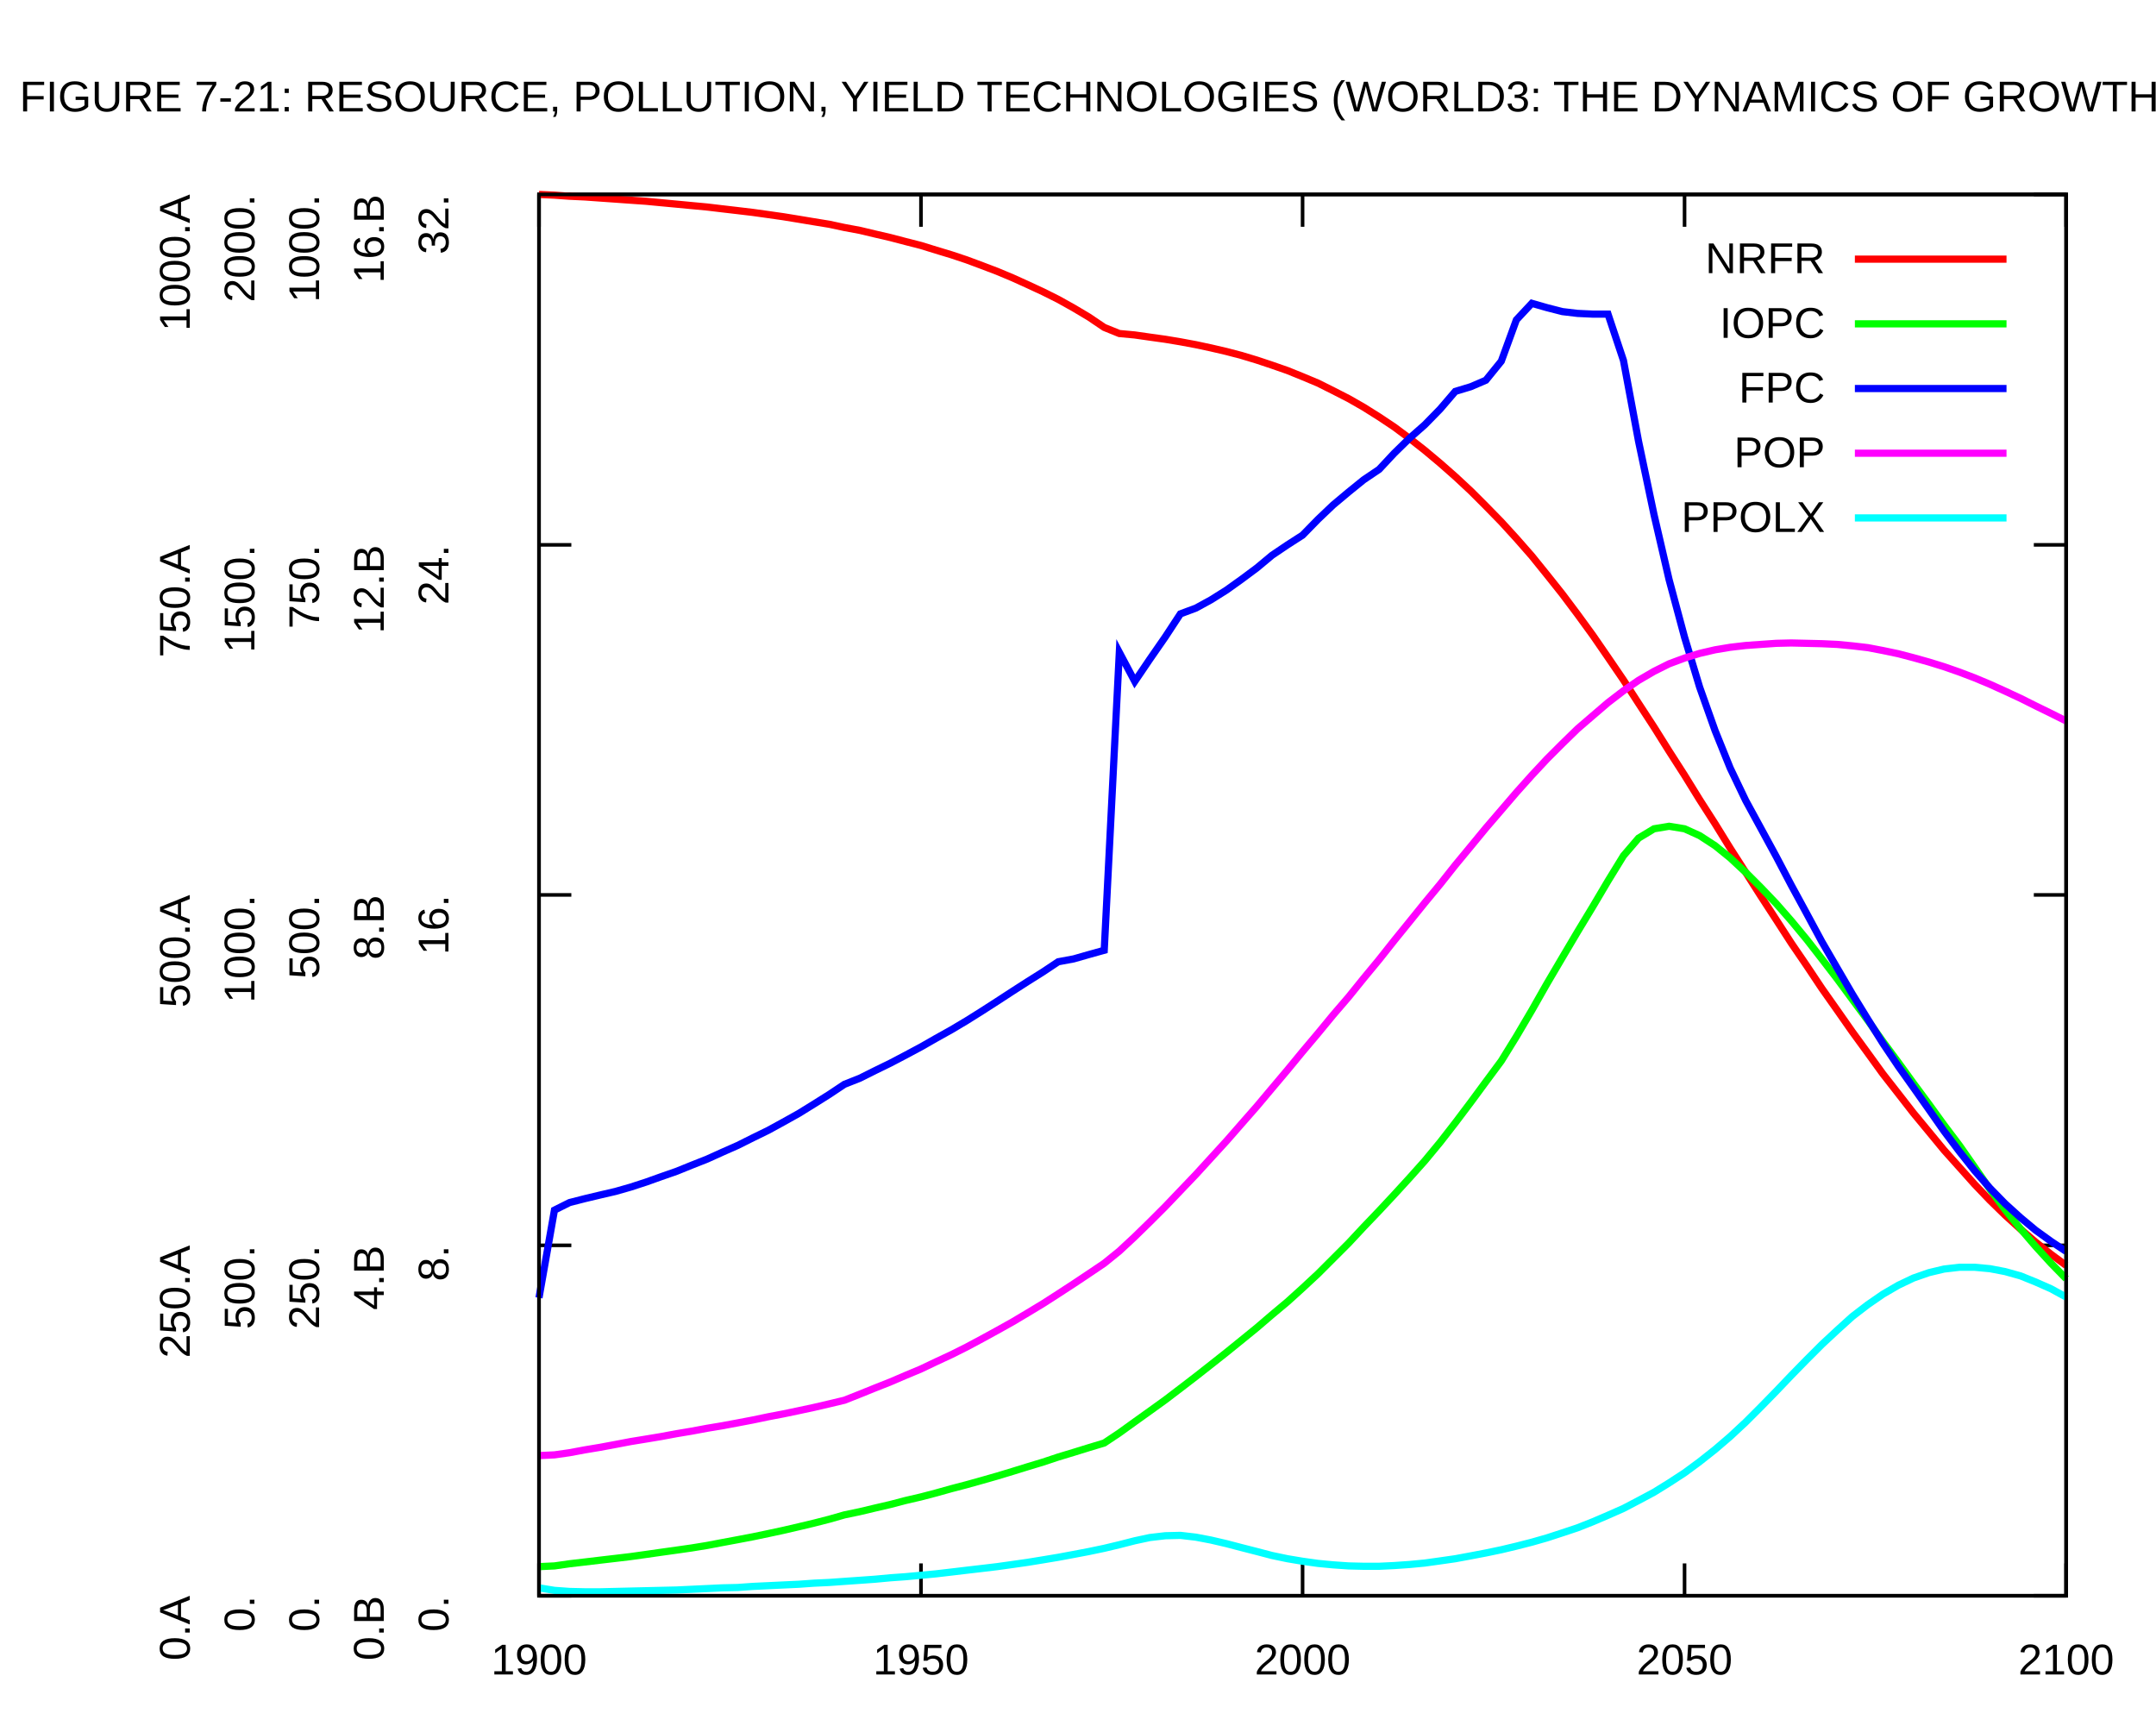
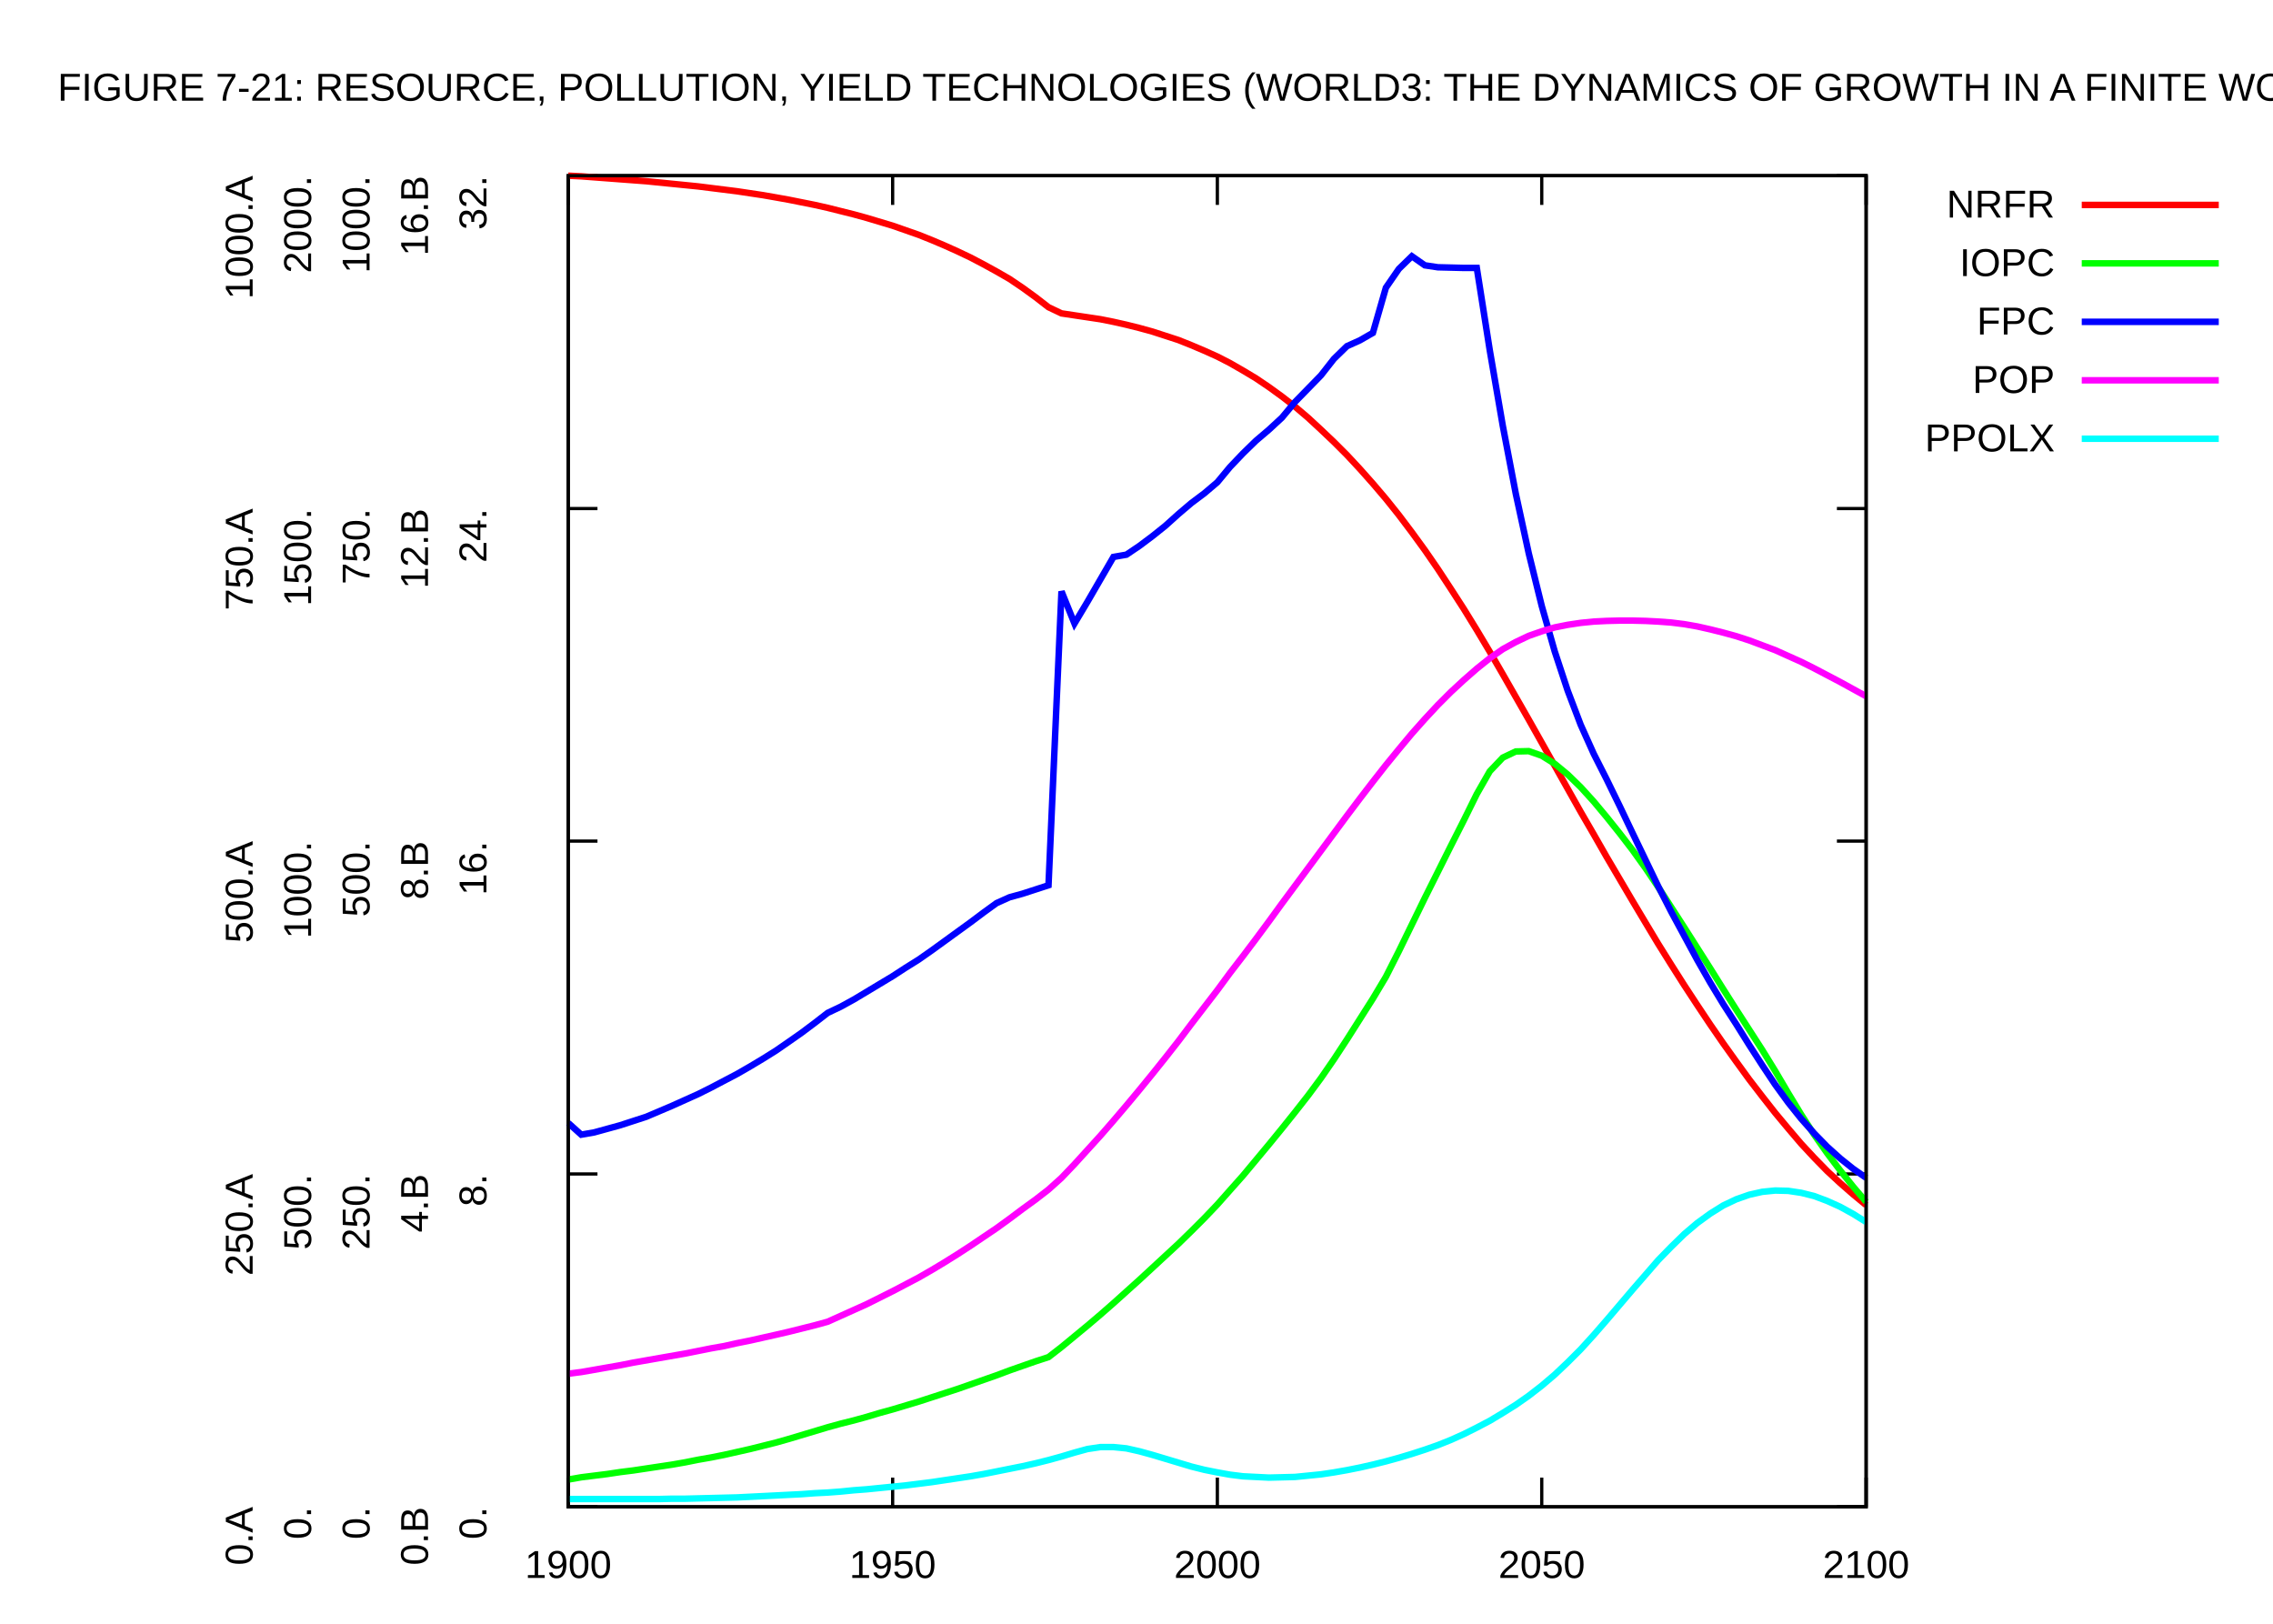
- <svg xmlns="http://www.w3.org/2000/svg" xmlns:xlink="http://www.w3.org/1999/xlink" width="600" height="480" viewBox="0 0 600 480">
+ <svg xmlns="http://www.w3.org/2000/svg" xmlns:xlink="http://www.w3.org/1999/xlink" width="700" height="500" viewBox="0 0 700 500">
  <g id="gnuplot_canvas">
-     <rect x="0" y="0" width="600" height="480" fill="none" />
+     <rect x="0" y="0" width="700" height="500" fill="none" />
    <defs>
      <circle id="gpDot" r="0.5" stroke-width="0.5" stroke="currentColor" />
      <path id="gpPt0" stroke-width="0.222" stroke="currentColor" d="M-1,0 h2 M0,-1 v2" />
      <path id="gpPt1" stroke-width="0.222" stroke="currentColor" d="M-1,-1 L1,1 M1,-1 L-1,1" />
      <path id="gpPt2" stroke-width="0.222" stroke="currentColor" d="M-1,0 L1,0 M0,-1 L0,1 M-1,-1 L1,1 M-1,1 L1,-1" />
      <rect id="gpPt3" stroke-width="0.222" stroke="currentColor" x="-1" y="-1" width="2" height="2" />
      <rect id="gpPt4" stroke-width="0.222" stroke="currentColor" fill="currentColor" x="-1" y="-1" width="2" height="2" />
      <circle id="gpPt5" stroke-width="0.222" stroke="currentColor" cx="0" cy="0" r="1" />
      <use xlink:href="#gpPt5" id="gpPt6" fill="currentColor" stroke="none" />
      <path id="gpPt7" stroke-width="0.222" stroke="currentColor" d="M0,-1.33 L-1.33,0.67 L1.33,0.67 z" />
      <use xlink:href="#gpPt7" id="gpPt8" fill="currentColor" stroke="none" />
      <use xlink:href="#gpPt7" id="gpPt9" stroke="currentColor" transform="rotate(180)" />
      <use xlink:href="#gpPt9" id="gpPt10" fill="currentColor" stroke="none" />
      <use xlink:href="#gpPt3" id="gpPt11" stroke="currentColor" transform="rotate(45)" />
      <use xlink:href="#gpPt11" id="gpPt12" fill="currentColor" stroke="none" />
      <path id="gpPt13" stroke-width="0.222" stroke="currentColor" d="M0,1.330 L1.265,0.411 L0.782,-1.067 L-0.782,-1.076 L-1.265,0.411 z" />
      <use xlink:href="#gpPt13" id="gpPt14" fill="currentColor" stroke="none" />
      <filter id="textbox" filterUnits="objectBoundingBox" x="0" y="0" height="1" width="1">
        <feFlood flood-color="white" flood-opacity="1" result="bgnd" />
        <feComposite in="SourceGraphic" in2="bgnd" operator="atop" />
      </filter>
      <filter id="greybox" filterUnits="objectBoundingBox" x="0" y="0" height="1" width="1">
        <feFlood flood-color="lightgrey" flood-opacity="1" result="grey" />
        <feComposite in="SourceGraphic" in2="grey" operator="atop" />
      </filter>
    </defs>
    <g fill="none" color="white" stroke="black" stroke-width="1.00" stroke-linecap="butt" stroke-linejoin="miter">
</g>
    <g fill="none" color="black" stroke="currentColor" stroke-width="1.00" stroke-linecap="butt" stroke-linejoin="miter">
-       <path stroke="black" d="M150.0,444.0 L159.0,444.0 M575.0,444.0 L566.0,444.0  " />
-       <g transform="translate(52.8,444.0) rotate(-90)" stroke="none" fill="black" font-family="Arial" font-size="12.00" text-anchor="end">
+       <path stroke="black" d="M175.0,464.0 L184.0,464.0 M574.7,464.0 L565.7,464.0  " />
+       <g transform="translate(77.8,464.0) rotate(-90)" stroke="none" fill="black" font-family="Arial" font-size="12.00" text-anchor="end">
        <text>
          <tspan font-family="Arial">0.A</tspan>
        </text>
      </g>
-       <g transform="translate(70.8,444.0) rotate(-90)" stroke="none" fill="black" font-family="Arial" font-size="12.00" text-anchor="end">
+       <g transform="translate(95.8,464.0) rotate(-90)" stroke="none" fill="black" font-family="Arial" font-size="12.00" text-anchor="end">
        <text>
          <tspan font-family="Arial">0.</tspan>
        </text>
      </g>
-       <g transform="translate(88.8,444.0) rotate(-90)" stroke="none" fill="black" font-family="Arial" font-size="12.00" text-anchor="end">
+       <g transform="translate(113.8,464.0) rotate(-90)" stroke="none" fill="black" font-family="Arial" font-size="12.00" text-anchor="end">
        <text>
          <tspan font-family="Arial">0.</tspan>
        </text>
      </g>
-       <g transform="translate(106.8,444.0) rotate(-90)" stroke="none" fill="black" font-family="Arial" font-size="12.00" text-anchor="end">
+       <g transform="translate(131.8,464.0) rotate(-90)" stroke="none" fill="black" font-family="Arial" font-size="12.00" text-anchor="end">
        <text>
          <tspan font-family="Arial">0.B</tspan>
        </text>
      </g>
-       <g transform="translate(124.8,444.0) rotate(-90)" stroke="none" fill="black" font-family="Arial" font-size="12.00" text-anchor="end">
+       <g transform="translate(149.8,464.0) rotate(-90)" stroke="none" fill="black" font-family="Arial" font-size="12.00" text-anchor="end">
        <text>
          <tspan font-family="Arial">0.</tspan>
        </text>
      </g>
    </g>
    <g fill="none" color="black" stroke="currentColor" stroke-width="1.00" stroke-linecap="butt" stroke-linejoin="miter">
-       <path stroke="black" d="M150.0,346.5 L159.0,346.5 M575.0,346.5 L566.0,346.5  " />
-       <g transform="translate(52.8,346.5) rotate(-90)" stroke="none" fill="black" font-family="Arial" font-size="12.00" text-anchor="end">
+       <path stroke="black" d="M175.0,361.5 L184.0,361.5 M574.7,361.5 L565.7,361.5  " />
+       <g transform="translate(77.8,361.5) rotate(-90)" stroke="none" fill="black" font-family="Arial" font-size="12.00" text-anchor="end">
        <text>
          <tspan font-family="Arial">250.A</tspan>
        </text>
      </g>
-       <g transform="translate(70.8,346.5) rotate(-90)" stroke="none" fill="black" font-family="Arial" font-size="12.00" text-anchor="end">
+       <g transform="translate(95.8,361.5) rotate(-90)" stroke="none" fill="black" font-family="Arial" font-size="12.00" text-anchor="end">
        <text>
          <tspan font-family="Arial">500.</tspan>
        </text>
      </g>
-       <g transform="translate(88.8,346.5) rotate(-90)" stroke="none" fill="black" font-family="Arial" font-size="12.00" text-anchor="end">
+       <g transform="translate(113.8,361.5) rotate(-90)" stroke="none" fill="black" font-family="Arial" font-size="12.00" text-anchor="end">
        <text>
          <tspan font-family="Arial">250.</tspan>
        </text>
      </g>
-       <g transform="translate(106.8,346.5) rotate(-90)" stroke="none" fill="black" font-family="Arial" font-size="12.00" text-anchor="end">
+       <g transform="translate(131.8,361.5) rotate(-90)" stroke="none" fill="black" font-family="Arial" font-size="12.00" text-anchor="end">
        <text>
          <tspan font-family="Arial">4.B</tspan>
        </text>
      </g>
-       <g transform="translate(124.8,346.5) rotate(-90)" stroke="none" fill="black" font-family="Arial" font-size="12.00" text-anchor="end">
+       <g transform="translate(149.8,361.5) rotate(-90)" stroke="none" fill="black" font-family="Arial" font-size="12.00" text-anchor="end">
        <text>
          <tspan font-family="Arial">8.</tspan>
        </text>
      </g>
    </g>
    <g fill="none" color="black" stroke="currentColor" stroke-width="1.00" stroke-linecap="butt" stroke-linejoin="miter">
-       <path stroke="black" d="M150.0,249.0 L159.0,249.0 M575.0,249.0 L566.0,249.0  " />
-       <g transform="translate(52.8,249.0) rotate(-90)" stroke="none" fill="black" font-family="Arial" font-size="12.00" text-anchor="end">
+       <path stroke="black" d="M175.0,259.0 L184.0,259.0 M574.7,259.0 L565.7,259.0  " />
+       <g transform="translate(77.8,259.0) rotate(-90)" stroke="none" fill="black" font-family="Arial" font-size="12.00" text-anchor="end">
        <text>
          <tspan font-family="Arial">500.A</tspan>
        </text>
      </g>
-       <g transform="translate(70.8,249.0) rotate(-90)" stroke="none" fill="black" font-family="Arial" font-size="12.00" text-anchor="end">
+       <g transform="translate(95.8,259.0) rotate(-90)" stroke="none" fill="black" font-family="Arial" font-size="12.00" text-anchor="end">
        <text>
          <tspan font-family="Arial">1000.</tspan>
        </text>
      </g>
-       <g transform="translate(88.8,249.0) rotate(-90)" stroke="none" fill="black" font-family="Arial" font-size="12.00" text-anchor="end">
+       <g transform="translate(113.8,259.0) rotate(-90)" stroke="none" fill="black" font-family="Arial" font-size="12.00" text-anchor="end">
        <text>
          <tspan font-family="Arial">500.</tspan>
        </text>
      </g>
-       <g transform="translate(106.8,249.0) rotate(-90)" stroke="none" fill="black" font-family="Arial" font-size="12.00" text-anchor="end">
+       <g transform="translate(131.8,259.0) rotate(-90)" stroke="none" fill="black" font-family="Arial" font-size="12.00" text-anchor="end">
        <text>
          <tspan font-family="Arial">8.B</tspan>
        </text>
      </g>
-       <g transform="translate(124.8,249.0) rotate(-90)" stroke="none" fill="black" font-family="Arial" font-size="12.00" text-anchor="end">
+       <g transform="translate(149.8,259.0) rotate(-90)" stroke="none" fill="black" font-family="Arial" font-size="12.00" text-anchor="end">
        <text>
          <tspan font-family="Arial">16.</tspan>
        </text>
      </g>
    </g>
    <g fill="none" color="black" stroke="currentColor" stroke-width="1.00" stroke-linecap="butt" stroke-linejoin="miter">
-       <path stroke="black" d="M150.0,151.6 L159.0,151.6 M575.0,151.6 L566.0,151.6  " />
-       <g transform="translate(52.8,151.6) rotate(-90)" stroke="none" fill="black" font-family="Arial" font-size="12.00" text-anchor="end">
+       <path stroke="black" d="M175.0,156.6 L184.0,156.6 M574.7,156.6 L565.7,156.6  " />
+       <g transform="translate(77.8,156.6) rotate(-90)" stroke="none" fill="black" font-family="Arial" font-size="12.00" text-anchor="end">
        <text>
          <tspan font-family="Arial">750.A</tspan>
        </text>
      </g>
-       <g transform="translate(70.8,151.6) rotate(-90)" stroke="none" fill="black" font-family="Arial" font-size="12.00" text-anchor="end">
+       <g transform="translate(95.8,156.6) rotate(-90)" stroke="none" fill="black" font-family="Arial" font-size="12.00" text-anchor="end">
        <text>
          <tspan font-family="Arial">1500.</tspan>
        </text>
      </g>
-       <g transform="translate(88.8,151.6) rotate(-90)" stroke="none" fill="black" font-family="Arial" font-size="12.00" text-anchor="end">
+       <g transform="translate(113.8,156.6) rotate(-90)" stroke="none" fill="black" font-family="Arial" font-size="12.00" text-anchor="end">
        <text>
          <tspan font-family="Arial">750.</tspan>
        </text>
      </g>
-       <g transform="translate(106.8,151.6) rotate(-90)" stroke="none" fill="black" font-family="Arial" font-size="12.00" text-anchor="end">
+       <g transform="translate(131.8,156.6) rotate(-90)" stroke="none" fill="black" font-family="Arial" font-size="12.00" text-anchor="end">
        <text>
          <tspan font-family="Arial">12.B</tspan>
        </text>
      </g>
-       <g transform="translate(124.8,151.6) rotate(-90)" stroke="none" fill="black" font-family="Arial" font-size="12.00" text-anchor="end">
+       <g transform="translate(149.8,156.6) rotate(-90)" stroke="none" fill="black" font-family="Arial" font-size="12.00" text-anchor="end">
        <text>
          <tspan font-family="Arial">24.</tspan>
        </text>
      </g>
    </g>
    <g fill="none" color="black" stroke="currentColor" stroke-width="1.00" stroke-linecap="butt" stroke-linejoin="miter">
-       <path stroke="black" d="M150.0,54.1 L159.0,54.1 M575.0,54.1 L566.0,54.1  " />
-       <g transform="translate(52.8,54.1) rotate(-90)" stroke="none" fill="black" font-family="Arial" font-size="12.00" text-anchor="end">
+       <path stroke="black" d="M175.0,54.1 L184.0,54.1 M574.7,54.1 L565.7,54.1  " />
+       <g transform="translate(77.8,54.1) rotate(-90)" stroke="none" fill="black" font-family="Arial" font-size="12.00" text-anchor="end">
        <text>
          <tspan font-family="Arial">1000.A</tspan>
        </text>
      </g>
-       <g transform="translate(70.8,54.1) rotate(-90)" stroke="none" fill="black" font-family="Arial" font-size="12.00" text-anchor="end">
+       <g transform="translate(95.8,54.1) rotate(-90)" stroke="none" fill="black" font-family="Arial" font-size="12.00" text-anchor="end">
        <text>
          <tspan font-family="Arial">2000.</tspan>
        </text>
      </g>
-       <g transform="translate(88.8,54.1) rotate(-90)" stroke="none" fill="black" font-family="Arial" font-size="12.00" text-anchor="end">
+       <g transform="translate(113.8,54.1) rotate(-90)" stroke="none" fill="black" font-family="Arial" font-size="12.00" text-anchor="end">
        <text>
          <tspan font-family="Arial">1000.</tspan>
        </text>
      </g>
-       <g transform="translate(106.8,54.1) rotate(-90)" stroke="none" fill="black" font-family="Arial" font-size="12.00" text-anchor="end">
+       <g transform="translate(131.8,54.1) rotate(-90)" stroke="none" fill="black" font-family="Arial" font-size="12.00" text-anchor="end">
        <text>
          <tspan font-family="Arial">16.B</tspan>
        </text>
      </g>
-       <g transform="translate(124.8,54.1) rotate(-90)" stroke="none" fill="black" font-family="Arial" font-size="12.00" text-anchor="end">
+       <g transform="translate(149.8,54.1) rotate(-90)" stroke="none" fill="black" font-family="Arial" font-size="12.00" text-anchor="end">
        <text>
          <tspan font-family="Arial">32.</tspan>
        </text>
      </g>
    </g>
    <g fill="none" color="black" stroke="currentColor" stroke-width="1.00" stroke-linecap="butt" stroke-linejoin="miter">
-       <path stroke="black" d="M150.0,444.0 L150.0,435.0 M150.0,54.1 L150.0,63.1  " />
-       <g transform="translate(150.0,465.9)" stroke="none" fill="black" font-family="Arial" font-size="12.00" text-anchor="middle">
+       <path stroke="black" d="M175.0,464.0 L175.0,455.0 M175.0,54.1 L175.0,63.1  " />
+       <g transform="translate(175.0,485.9)" stroke="none" fill="black" font-family="Arial" font-size="12.00" text-anchor="middle">
        <text>
          <tspan font-family="Arial"> 1900</tspan>
        </text>
      </g>
    </g>
    <g fill="none" color="black" stroke="currentColor" stroke-width="1.00" stroke-linecap="butt" stroke-linejoin="miter">
-       <path stroke="black" d="M256.3,444.0 L256.3,435.0 M256.3,54.1 L256.3,63.1  " />
-       <g transform="translate(256.3,465.9)" stroke="none" fill="black" font-family="Arial" font-size="12.00" text-anchor="middle">
+       <path stroke="black" d="M274.9,464.0 L274.9,455.0 M274.9,54.1 L274.9,63.1  " />
+       <g transform="translate(274.9,485.9)" stroke="none" fill="black" font-family="Arial" font-size="12.00" text-anchor="middle">
        <text>
          <tspan font-family="Arial"> 1950</tspan>
        </text>
      </g>
    </g>
    <g fill="none" color="black" stroke="currentColor" stroke-width="1.00" stroke-linecap="butt" stroke-linejoin="miter">
-       <path stroke="black" d="M362.5,444.0 L362.5,435.0 M362.5,54.1 L362.5,63.1  " />
-       <g transform="translate(362.5,465.9)" stroke="none" fill="black" font-family="Arial" font-size="12.00" text-anchor="middle">
+       <path stroke="black" d="M374.9,464.0 L374.9,455.0 M374.9,54.1 L374.9,63.1  " />
+       <g transform="translate(374.9,485.9)" stroke="none" fill="black" font-family="Arial" font-size="12.00" text-anchor="middle">
        <text>
          <tspan font-family="Arial"> 2000</tspan>
        </text>
      </g>
    </g>
    <g fill="none" color="black" stroke="currentColor" stroke-width="1.00" stroke-linecap="butt" stroke-linejoin="miter">
-       <path stroke="black" d="M468.8,444.0 L468.8,435.0 M468.8,54.1 L468.8,63.1  " />
-       <g transform="translate(468.8,465.9)" stroke="none" fill="black" font-family="Arial" font-size="12.00" text-anchor="middle">
+       <path stroke="black" d="M474.8,464.0 L474.8,455.0 M474.8,54.1 L474.8,63.1  " />
+       <g transform="translate(474.8,485.9)" stroke="none" fill="black" font-family="Arial" font-size="12.00" text-anchor="middle">
        <text>
          <tspan font-family="Arial"> 2050</tspan>
        </text>
      </g>
    </g>
    <g fill="none" color="black" stroke="currentColor" stroke-width="1.00" stroke-linecap="butt" stroke-linejoin="miter">
-       <path stroke="black" d="M575.0,444.0 L575.0,435.0 M575.0,54.1 L575.0,63.1  " />
-       <g transform="translate(575.0,465.9)" stroke="none" fill="black" font-family="Arial" font-size="12.00" text-anchor="middle">
+       <path stroke="black" d="M574.7,464.0 L574.7,455.0 M574.7,54.1 L574.7,63.1  " />
+       <g transform="translate(574.7,485.9)" stroke="none" fill="black" font-family="Arial" font-size="12.00" text-anchor="middle">
        <text>
          <tspan font-family="Arial"> 2100</tspan>
        </text>
      </g>
    </g>
    <g fill="none" color="black" stroke="currentColor" stroke-width="1.00" stroke-linecap="butt" stroke-linejoin="miter">
</g>
    <g fill="none" color="black" stroke="currentColor" stroke-width="1.00" stroke-linecap="butt" stroke-linejoin="miter">
-       <path stroke="black" d="M150.0,54.1 L150.0,444.0 L575.0,444.0 L575.0,54.1 L150.0,54.1 Z  " />
-     </g>
-     <g fill="none" color="black" stroke="currentColor" stroke-width="1.00" stroke-linecap="butt" stroke-linejoin="miter">
-       <g transform="translate(362.5,31.0)" stroke="none" fill="black" font-family="Arial" font-size="12.00" text-anchor="middle">
+       <path stroke="black" d="M175.0,54.1 L175.0,464.0 L574.7,464.0 L574.7,54.1 L175.0,54.1 Z  " />
+     </g>
+     <g fill="none" color="black" stroke="currentColor" stroke-width="1.00" stroke-linecap="butt" stroke-linejoin="miter">
+       <g transform="translate(374.8,31.0)" stroke="none" fill="black" font-family="Arial" font-size="12.00" text-anchor="middle">
        <text>
          <tspan font-family="Arial">FIGURE 7-21: RESOURCE, POLLUTION, YIELD TECHNOLOGIES (WORLD3: THE DYNAMICS OF GROWTH IN A FINITE WORLD)</tspan>
        </text>
      </g>
    </g>
    <g id="gnuplot_plot_1">
      <g fill="none" color="white" stroke="black" stroke-width="2.00" stroke-linecap="butt" stroke-linejoin="miter">
</g>
      <g fill="none" color="black" stroke="currentColor" stroke-width="2.00" stroke-linecap="butt" stroke-linejoin="miter">
-         <g transform="translate(507.9,76.0)" stroke="none" fill="black" font-family="Arial" font-size="12.00" text-anchor="end">
+         <g transform="translate(632.8,67.0)" stroke="none" fill="black" font-family="Arial" font-size="12.00" text-anchor="end">
          <text>
            <tspan font-family="Arial">NRFR</tspan>
          </text>
        </g>
      </g>
      <g fill="none" color="black" stroke="currentColor" stroke-width="2.00" stroke-linecap="butt" stroke-linejoin="miter">
-         <path stroke="rgb(255,   0,   0)" d="M516.2,72.1 L558.4,72.1 M150.0,54.1 L154.3,54.3 L158.5,54.6 L162.8,54.8 L167.0,55.1 L171.3,55.4   L175.5,55.7 L179.8,56.0 L184.0,56.4 L188.3,56.8 L192.5,57.2 L196.8,57.6 L201.0,58.1 L205.3,58.6   L209.5,59.1 L213.8,59.7 L218.0,60.3 L222.3,61.0 L226.5,61.7 L230.8,62.4 L235.0,63.3 L239.3,64.1   L243.5,65.1 L247.8,66.1 L252.0,67.2 L256.3,68.3 L260.5,69.6 L264.8,70.9 L269.0,72.3 L273.3,73.9   L277.5,75.5 L281.8,77.3 L286.0,79.2 L290.3,81.2 L294.5,83.3 L298.8,85.7 L303.0,88.2 L307.3,91.1   L311.5,92.8 L315.8,93.2 L320.0,93.8 L324.3,94.4 L328.5,95.1 L332.8,95.9 L337.0,96.8 L341.3,97.8   L345.5,98.9 L349.8,100.2 L354.0,101.6 L358.3,103.1 L362.5,104.8 L366.8,106.6 L371.0,108.7 L375.3,110.9   L379.5,113.3 L383.8,116.0 L388.0,118.8 L392.3,122.0 L396.5,125.3 L400.8,128.9 L405.0,132.6 L409.3,136.6   L413.5,140.8 L417.8,145.2 L422.0,149.8 L426.3,154.7 L430.5,159.9 L434.8,165.3 L439.0,170.9 L443.3,176.8   L447.5,182.9 L451.8,189.2 L456.0,195.7 L460.3,202.3 L464.5,209.0 L468.8,215.7 L473.0,222.5 L477.3,229.2   L481.5,236.0 L485.8,242.7 L490.0,249.3 L494.3,255.9 L498.5,262.4 L502.8,268.7 L507.0,275.0 L511.3,281.1   L515.5,287.1 L519.8,293.0 L524.0,298.8 L528.3,304.3 L532.5,309.7 L536.8,314.9 L541.0,320.0 L545.3,324.8   L549.5,329.5 L553.8,334.0 L558.0,338.1 L562.3,342.0 L566.5,345.6 L570.8,349.0 L575.0,352.1  " />
+         <path stroke="rgb(255,   0,   0)" d="M641.1,63.1 L683.3,63.1 M175.0,54.1 L179.0,54.3 L183.0,54.6 L187.0,54.9 L191.0,55.2 L195.0,55.5   L199.0,55.8 L203.0,56.2 L207.0,56.6 L211.0,57.0 L215.0,57.4 L219.0,57.9 L223.0,58.4 L227.0,58.9   L231.0,59.5 L235.0,60.1 L239.0,60.8 L242.9,61.5 L246.9,62.3 L250.9,63.1 L254.9,64.0 L258.9,65.0   L262.9,66.0 L266.9,67.1 L270.9,68.3 L274.9,69.5 L278.9,70.9 L282.9,72.3 L286.9,73.9 L290.9,75.6   L294.9,77.4 L298.9,79.3 L302.9,81.4 L306.9,83.6 L310.9,85.9 L314.9,88.6 L318.9,91.5 L322.9,94.6   L326.9,96.5 L330.9,97.1 L334.9,97.7 L338.9,98.3 L342.9,99.1 L346.9,100.0 L350.9,101.0 L354.9,102.1   L358.9,103.4 L362.9,104.7 L366.9,106.3 L370.9,108.0 L374.9,109.8 L378.8,111.8 L382.8,114.1 L386.8,116.5   L390.8,119.2 L394.8,122.1 L398.8,125.2 L402.8,128.6 L406.8,132.3 L410.8,136.1 L414.8,140.1 L418.8,144.4   L422.8,148.9 L426.8,153.6 L430.8,158.6 L434.8,163.9 L438.8,169.4 L442.8,175.2 L446.8,181.3 L450.8,187.5   L454.8,194.0 L458.8,200.7 L462.8,207.6 L466.8,214.6 L470.8,221.6 L474.8,228.7 L478.8,235.8 L482.8,242.9   L486.8,250.0 L490.8,256.9 L494.8,263.9 L498.8,270.7 L502.8,277.5 L506.8,284.2 L510.7,290.7 L514.7,297.1   L518.7,303.4 L522.7,309.5 L526.7,315.5 L530.7,321.3 L534.7,326.9 L538.7,332.4 L542.7,337.6 L546.7,342.7   L550.7,347.5 L554.7,352.2 L558.7,356.5 L562.7,360.6 L566.7,364.3 L570.7,367.8 L574.7,371.1  " />
      </g>
    </g>
    <g id="gnuplot_plot_2">
      <g fill="none" color="black" stroke="currentColor" stroke-width="2.00" stroke-linecap="butt" stroke-linejoin="miter">
-         <g transform="translate(507.9,94.0)" stroke="none" fill="black" font-family="Arial" font-size="12.00" text-anchor="end">
+         <g transform="translate(632.8,85.0)" stroke="none" fill="black" font-family="Arial" font-size="12.00" text-anchor="end">
          <text>
            <tspan font-family="Arial">IOPC</tspan>
          </text>
        </g>
      </g>
      <g fill="none" color="black" stroke="currentColor" stroke-width="2.00" stroke-linecap="butt" stroke-linejoin="miter">
-         <path stroke="rgb(  0, 255,   0)" d="M516.2,90.1 L558.4,90.1 M150.0,435.9 L154.3,435.7 L158.5,435.1 L162.8,434.6 L167.0,434.1 L171.3,433.6   L175.5,433.1 L179.8,432.5 L184.0,431.9 L188.3,431.3 L192.5,430.7 L196.8,430.0 L201.0,429.2 L205.3,428.4   L209.5,427.6 L213.8,426.7 L218.0,425.8 L222.3,424.8 L226.5,423.8 L230.8,422.7 L235.0,421.5 L239.3,420.6   L243.5,419.6 L247.8,418.6 L252.0,417.5 L256.3,416.5 L260.5,415.4 L264.8,414.2 L269.0,413.1 L273.3,411.9   L277.5,410.7 L281.8,409.4 L286.0,408.1 L290.3,406.8 L294.5,405.4 L298.8,404.1 L303.0,402.8 L307.3,401.5   L311.5,398.7 L315.8,395.6 L320.0,392.6 L324.3,389.5 L328.5,386.3 L332.8,383.0 L337.0,379.7 L341.3,376.3   L345.5,372.9 L349.8,369.4 L354.0,365.8 L358.3,362.2 L362.5,358.4 L366.8,354.4 L371.0,350.2 L375.3,345.9   L379.5,341.4 L383.8,336.9 L388.0,332.4 L392.3,327.7 L396.5,323.0 L400.8,317.8 L405.0,312.4 L409.3,306.7   L413.5,301.0 L417.8,295.2 L422.0,288.4 L426.3,281.1 L430.5,273.7 L434.8,266.4 L439.0,259.3 L443.3,252.2   L447.5,245.1 L451.8,238.1 L456.0,233.2 L460.3,230.6 L464.5,229.9 L468.8,230.6 L473.0,232.5 L477.3,235.3   L481.5,238.7 L485.8,242.7 L490.0,246.9 L494.3,251.4 L498.5,256.2 L502.8,261.4 L507.0,266.8 L511.3,272.4   L515.5,278.1 L519.8,283.9 L524.0,289.8 L528.3,295.6 L532.5,301.4 L536.8,307.2 L541.0,313.0 L545.3,318.7   L549.5,324.7 L553.8,330.9 L558.0,336.6 L562.3,341.9 L566.5,346.8 L570.8,351.5 L575.0,355.8  " />
+         <path stroke="rgb(  0, 255,   0)" d="M641.1,81.1 L683.3,81.1 M175.0,455.6 L179.0,454.9 L183.0,454.4 L187.0,453.9 L191.0,453.3 L195.0,452.8   L199.0,452.2 L203.0,451.6 L207.0,451.0 L211.0,450.3 L215.0,449.5 L219.0,448.8 L223.0,448.0 L227.0,447.1   L231.0,446.2 L235.0,445.2 L239.0,444.2 L242.9,443.1 L246.9,441.9 L250.9,440.7 L254.9,439.5 L258.9,438.4   L262.9,437.4 L266.9,436.3 L270.9,435.1 L274.9,434.0 L278.9,432.8 L282.9,431.6 L286.9,430.3 L290.9,429.0   L294.9,427.7 L298.9,426.3 L302.9,424.9 L306.9,423.5 L310.9,422.0 L314.9,420.6 L318.9,419.2 L322.9,417.9   L326.9,414.8 L330.9,411.5 L334.9,408.2 L338.9,404.8 L342.9,401.3 L346.9,397.7 L350.9,394.1 L354.9,390.4   L358.9,386.7 L362.9,383.0 L366.9,379.1 L370.9,375.1 L374.9,370.9 L378.8,366.5 L382.8,362.0 L386.8,357.2   L390.8,352.4 L394.8,347.5 L398.8,342.5 L402.8,337.4 L406.8,332.0 L410.8,326.2 L414.8,320.1 L418.8,313.8   L422.8,307.5 L426.8,300.8 L430.8,292.9 L434.8,284.7 L438.8,276.5 L442.8,268.5 L446.8,260.5 L450.8,252.6   L454.8,244.5 L458.8,237.5 L462.8,233.3 L466.8,231.4 L470.8,231.3 L474.8,232.7 L478.8,235.2 L482.8,238.5   L486.8,242.4 L490.8,246.8 L494.8,251.6 L498.8,256.6 L502.8,261.8 L506.8,267.4 L510.7,273.2 L514.7,279.4   L518.7,285.6 L522.7,291.9 L526.7,298.2 L530.7,304.6 L534.7,310.9 L538.7,317.1 L542.7,323.3 L546.7,329.8   L550.7,336.6 L554.7,343.2 L558.7,349.4 L562.7,355.1 L566.7,360.4 L570.7,365.4 L574.7,370.1  " />
      </g>
    </g>
    <g id="gnuplot_plot_3">
      <g fill="none" color="black" stroke="currentColor" stroke-width="2.00" stroke-linecap="butt" stroke-linejoin="miter">
-         <g transform="translate(507.9,112.0)" stroke="none" fill="black" font-family="Arial" font-size="12.00" text-anchor="end">
+         <g transform="translate(632.8,103.0)" stroke="none" fill="black" font-family="Arial" font-size="12.00" text-anchor="end">
          <text>
            <tspan font-family="Arial">FPC</tspan>
          </text>
        </g>
      </g>
      <g fill="none" color="black" stroke="currentColor" stroke-width="2.00" stroke-linecap="butt" stroke-linejoin="miter">
-         <path stroke="rgb(  0,   0, 255)" d="M516.2,108.1 L558.4,108.1 M150.0,361.1 L154.3,336.7 L158.5,334.6 L162.8,333.5 L167.0,332.5 L171.3,331.5   L175.5,330.3 L179.8,328.9 L184.0,327.4 L188.3,325.9 L192.5,324.2 L196.8,322.5 L201.0,320.6 L205.3,318.7   L209.5,316.6 L213.8,314.5 L218.0,312.2 L222.3,309.8 L226.5,307.2 L230.8,304.5 L235.0,301.7 L239.3,300.0   L243.5,297.9 L247.8,295.8 L252.0,293.6 L256.3,291.3 L260.5,288.9 L264.8,286.5 L269.0,284.0 L273.3,281.3   L277.5,278.6 L281.8,275.8 L286.0,273.1 L290.3,270.4 L294.5,267.6 L298.8,266.8 L303.0,265.6 L307.3,264.4   L311.5,181.5 L315.8,189.6 L320.0,183.4 L324.3,177.2 L328.5,170.8 L332.8,169.2 L337.0,166.9 L341.3,164.2   L345.5,161.2 L349.8,158.0 L354.0,154.5 L358.3,151.6 L362.5,148.9 L366.8,144.5 L371.0,140.5 L375.3,136.9   L379.5,133.5 L383.8,130.6 L388.0,126.1 L392.3,121.9 L396.5,118.2 L400.8,113.8 L405.0,108.9 L409.3,107.6   L413.5,105.8 L417.8,100.5 L422.0,89.0 L426.3,84.4 L430.5,85.6 L434.8,86.7 L439.0,87.2 L443.3,87.4   L447.5,87.4 L451.8,100.3 L456.0,122.8 L460.3,143.2 L464.5,161.3 L468.8,177.3 L473.0,191.2 L477.3,203.3   L481.5,213.7 L485.8,222.7 L490.0,230.4 L494.3,238.3 L498.5,246.3 L502.8,254.2 L507.0,262.0 L511.3,269.4   L515.5,276.6 L519.8,283.6 L524.0,290.3 L528.3,296.7 L532.5,302.6 L536.8,308.7 L541.0,314.7 L545.3,320.4   L549.5,325.7 L553.8,330.6 L558.0,334.9 L562.3,338.8 L566.5,342.3 L570.8,345.4 L575.0,348.2  " />
+         <path stroke="rgb(  0,   0, 255)" d="M641.1,99.1 L683.3,99.1 M175.0,345.8 L179.0,349.4 L183.0,348.7 L187.0,347.6 L191.0,346.5 L195.0,345.2   L199.0,343.9 L203.0,342.2 L207.0,340.5 L211.0,338.7 L215.0,336.9 L219.0,334.9 L223.0,332.8 L227.0,330.7   L231.0,328.4 L235.0,326.0 L239.0,323.5 L242.9,320.8 L246.9,318.0 L250.9,315.0 L254.9,311.9 L258.9,310.0   L262.9,307.8 L266.9,305.4 L270.9,303.0 L274.9,300.6 L278.9,298.0 L282.9,295.5 L286.9,292.7 L290.9,289.8   L294.9,286.9 L298.9,284.0 L302.9,281.0 L306.9,278.1 L310.9,276.3 L314.9,275.2 L318.9,273.9 L322.9,272.6   L326.9,182.1 L330.9,192.0 L334.9,185.3 L338.9,178.4 L342.9,171.5 L346.9,170.8 L350.9,168.1 L354.9,165.1   L358.9,161.9 L362.9,158.3 L366.9,154.9 L370.9,151.9 L374.9,148.5 L378.8,143.8 L382.8,139.6 L386.8,135.7   L390.8,132.3 L394.8,128.6 L398.8,123.8 L402.8,119.7 L406.8,115.6 L410.8,110.5 L414.8,106.6 L418.8,104.8   L422.8,102.5 L426.8,88.6 L430.8,82.8 L434.8,78.9 L438.8,81.7 L442.8,82.3 L446.8,82.4 L450.8,82.5   L454.8,82.5 L458.8,107.9 L462.8,131.1 L466.8,152.0 L470.8,170.4 L474.8,186.6 L478.8,200.6 L482.8,212.7   L486.8,223.2 L490.8,232.1 L494.8,240.0 L498.8,248.2 L502.8,256.6 L506.8,264.9 L510.7,273.0 L514.7,280.8   L518.7,288.2 L522.7,295.6 L526.7,302.6 L530.7,309.2 L534.7,315.4 L538.7,321.8 L542.7,328.0 L546.7,334.0   L550.7,339.5 L554.7,344.5 L558.7,349.0 L562.7,353.1 L566.7,356.7 L570.7,359.9 L574.7,362.7  " />
      </g>
    </g>
    <g id="gnuplot_plot_4">
      <g fill="none" color="black" stroke="currentColor" stroke-width="2.00" stroke-linecap="butt" stroke-linejoin="miter">
-         <g transform="translate(507.9,130.0)" stroke="none" fill="black" font-family="Arial" font-size="12.00" text-anchor="end">
+         <g transform="translate(632.8,121.0)" stroke="none" fill="black" font-family="Arial" font-size="12.00" text-anchor="end">
          <text>
            <tspan font-family="Arial">POP</tspan>
          </text>
        </g>
      </g>
      <g fill="none" color="black" stroke="currentColor" stroke-width="2.00" stroke-linecap="butt" stroke-linejoin="miter">
-         <path stroke="rgb(255,   0, 255)" d="M516.2,126.1 L558.4,126.1 M150.0,405.0 L154.3,404.8 L158.5,404.2 L162.8,403.4 L167.0,402.7 L171.3,401.9   L175.5,401.1 L179.8,400.4 L184.0,399.7 L188.3,398.9 L192.5,398.2 L196.8,397.4 L201.0,396.7 L205.3,395.9   L209.5,395.1 L213.8,394.2 L218.0,393.4 L222.3,392.5 L226.5,391.6 L230.8,390.6 L235.0,389.6 L239.3,387.9   L243.5,386.2 L247.8,384.5 L252.0,382.7 L256.3,380.9 L260.5,378.9 L264.8,376.9 L269.0,374.8 L273.3,372.5   L277.5,370.2 L281.8,367.8 L286.0,365.3 L290.3,362.7 L294.5,360.0 L298.8,357.2 L303.0,354.4 L307.3,351.5   L311.5,348.1 L315.8,344.1 L320.0,340.0 L324.3,335.7 L328.5,331.3 L332.8,326.8 L337.0,322.2 L341.3,317.5   L345.5,312.7 L349.8,307.8 L354.0,302.8 L358.3,297.7 L362.5,292.6 L366.8,287.5 L371.0,282.4 L375.3,277.4   L379.5,272.2 L383.8,267.0 L388.0,261.7 L392.3,256.4 L396.5,251.2 L400.8,246.0 L405.0,240.7 L409.3,235.5   L413.5,230.4 L417.8,225.4 L422.0,220.5 L426.3,215.7 L430.5,211.2 L434.8,206.9 L439.0,202.8 L443.3,199.1   L447.5,195.5 L451.8,192.2 L456.0,189.3 L460.3,186.8 L464.5,184.7 L468.8,183.1 L473.0,181.8 L477.3,180.8   L481.5,180.1 L485.8,179.6 L490.0,179.3 L494.3,179.0 L498.5,178.9 L502.8,179.0 L507.0,179.1 L511.3,179.3   L515.5,179.7 L519.8,180.2 L524.0,181.0 L528.3,181.9 L532.5,183.0 L536.8,184.2 L541.0,185.5 L545.3,187.0   L549.5,188.6 L553.8,190.4 L558.0,192.3 L562.3,194.3 L566.5,196.4 L570.8,198.5 L575.0,200.6  " />
+         <path stroke="rgb(255,   0, 255)" d="M641.1,117.1 L683.3,117.1 M175.0,423.0 L179.0,422.5 L183.0,421.8 L187.0,421.1 L191.0,420.4 L195.0,419.6   L199.0,418.9 L203.0,418.2 L207.0,417.5 L211.0,416.8 L215.0,416.0 L219.0,415.2 L223.0,414.5 L227.0,413.6   L231.0,412.8 L235.0,411.9 L239.0,411.0 L242.9,410.1 L246.9,409.1 L250.9,408.1 L254.9,407.0 L258.9,405.2   L262.9,403.4 L266.9,401.6 L270.9,399.6 L274.9,397.6 L278.9,395.5 L282.9,393.4 L286.9,391.1 L290.9,388.7   L294.9,386.2 L298.9,383.6 L302.9,380.9 L306.9,378.2 L310.9,375.3 L314.9,372.3 L318.9,369.4 L322.9,366.3   L326.9,362.7 L330.9,358.5 L334.9,354.1 L338.9,349.7 L342.9,345.1 L346.9,340.4 L350.9,335.6 L354.9,330.7   L358.9,325.7 L362.9,320.6 L366.9,315.3 L370.9,310.1 L374.9,304.9 L378.8,299.6 L382.8,294.4 L386.8,289.1   L390.8,283.7 L394.8,278.2 L398.8,272.8 L402.8,267.4 L406.8,262.0 L410.8,256.6 L414.8,251.2 L418.8,245.9   L422.8,240.7 L426.8,235.6 L430.8,230.7 L434.8,225.9 L438.8,221.4 L442.8,217.1 L446.8,213.1 L450.8,209.4   L454.8,205.9 L458.8,202.7 L462.8,199.9 L466.8,197.7 L470.8,195.8 L474.8,194.4 L478.8,193.2 L482.8,192.4   L486.8,191.8 L490.8,191.4 L494.8,191.2 L498.8,191.1 L502.8,191.1 L506.8,191.2 L510.7,191.4 L514.7,191.7   L518.7,192.2 L522.7,192.9 L526.7,193.8 L530.7,194.8 L534.7,195.9 L538.7,197.2 L542.7,198.7 L546.7,200.2   L550.7,202.0 L554.7,203.8 L558.7,205.8 L562.7,207.9 L566.7,210.0 L570.7,212.2 L574.7,214.4  " />
      </g>
    </g>
    <g id="gnuplot_plot_5">
      <g fill="none" color="black" stroke="currentColor" stroke-width="2.00" stroke-linecap="butt" stroke-linejoin="miter">
-         <g transform="translate(507.9,148.0)" stroke="none" fill="black" font-family="Arial" font-size="12.00" text-anchor="end">
+         <g transform="translate(632.8,139.0)" stroke="none" fill="black" font-family="Arial" font-size="12.00" text-anchor="end">
          <text>
            <tspan font-family="Arial">PPOLX</tspan>
          </text>
        </g>
      </g>
      <g fill="none" color="black" stroke="currentColor" stroke-width="2.00" stroke-linecap="butt" stroke-linejoin="miter">
-         <path stroke="rgb(  0, 255, 255)" d="M516.2,144.1 L558.4,144.1 M150.0,441.8 L154.3,442.5 L158.5,442.8 L162.8,442.9 L167.0,442.9 L171.3,442.8   L175.5,442.7 L179.8,442.6 L184.0,442.5 L188.3,442.4 L192.5,442.2 L196.8,442.0 L201.0,441.8 L205.3,441.7   L209.5,441.4 L213.8,441.2 L218.0,441.0 L222.3,440.8 L226.5,440.5 L230.8,440.3 L235.0,440.0 L239.3,439.7   L243.5,439.4 L247.8,439.0 L252.0,438.7 L256.3,438.3 L260.5,437.9 L264.8,437.4 L269.0,436.9 L273.3,436.4   L277.5,435.9 L281.8,435.3 L286.0,434.7 L290.3,434.0 L294.5,433.3 L298.8,432.5 L303.0,431.7 L307.3,430.8   L311.5,429.8 L315.8,428.7 L320.0,427.8 L324.3,427.3 L328.5,427.2 L332.8,427.7 L337.0,428.5 L341.3,429.5   L345.5,430.6 L349.8,431.7 L354.0,432.8 L358.3,433.7 L362.5,434.4 L366.8,435.0 L371.0,435.4 L375.3,435.7   L379.5,435.8 L383.8,435.8 L388.0,435.6 L392.3,435.3 L396.5,434.9 L400.8,434.3 L405.0,433.7 L409.3,432.9   L413.5,432.1 L417.8,431.2 L422.0,430.2 L426.3,429.1 L430.5,427.9 L434.8,426.5 L439.0,425.1 L443.3,423.4   L447.5,421.6 L451.8,419.7 L456.0,417.5 L460.3,415.2 L464.5,412.6 L468.8,409.8 L473.0,406.7 L477.3,403.3   L481.5,399.7 L485.8,395.7 L490.0,391.5 L494.3,387.1 L498.5,382.7 L502.8,378.3 L507.0,374.1 L511.3,370.1   L515.5,366.3 L519.8,363.0 L524.0,360.1 L528.3,357.6 L532.5,355.6 L536.8,354.1 L541.0,353.1 L545.3,352.6   L549.5,352.6 L553.8,353.0 L558.0,353.8 L562.3,355.0 L566.5,356.7 L570.8,358.6 L575.0,360.9  " />
+         <path stroke="rgb(  0, 255, 255)" d="M641.1,135.1 L683.3,135.1 M175.0,461.6 L179.0,461.6 L183.0,461.6 L187.0,461.6 L191.0,461.6 L195.0,461.6   L199.0,461.6 L203.0,461.6 L207.0,461.5 L211.0,461.5 L215.0,461.4 L219.0,461.3 L223.0,461.2 L227.0,461.1   L231.0,460.9 L235.0,460.7 L239.0,460.5 L242.9,460.3 L246.9,460.1 L250.9,459.8 L254.9,459.6 L258.9,459.3   L262.9,458.9 L266.9,458.6 L270.9,458.2 L274.9,457.8 L278.9,457.4 L282.9,456.9 L286.9,456.4 L290.9,455.8   L294.9,455.2 L298.9,454.6 L302.9,453.9 L306.9,453.1 L310.9,452.3 L314.9,451.5 L318.9,450.6 L322.9,449.6   L326.9,448.5 L330.9,447.3 L334.9,446.2 L338.9,445.6 L342.9,445.6 L346.9,446.0 L350.9,446.9 L354.9,448.0   L358.9,449.2 L362.9,450.4 L366.9,451.6 L370.9,452.6 L374.9,453.4 L378.8,454.1 L382.8,454.6 L386.8,454.8   L390.8,455.0 L394.8,454.9 L398.8,454.8 L402.8,454.4 L406.8,454.0 L410.8,453.4 L414.8,452.7 L418.8,451.9   L422.8,451.0 L426.8,450.0 L430.8,448.9 L434.8,447.7 L438.8,446.4 L442.8,445.0 L446.8,443.4 L450.8,441.6   L454.8,439.6 L458.8,437.5 L462.8,435.1 L466.8,432.6 L470.8,429.8 L474.8,426.7 L478.8,423.3 L482.8,419.5   L486.8,415.5 L490.8,411.1 L494.8,406.5 L498.8,401.8 L502.8,397.1 L506.8,392.5 L510.7,388.0 L514.7,383.9   L518.7,380.0 L522.7,376.6 L526.7,373.7 L530.7,371.2 L534.7,369.3 L538.7,367.9 L542.7,367.0 L546.7,366.6   L550.7,366.7 L554.7,367.3 L558.7,368.3 L562.7,369.8 L566.7,371.6 L570.7,373.8 L574.7,376.3  " />
      </g>
    </g>
    <g fill="none" color="black" stroke="currentColor" stroke-width="2.00" stroke-linecap="butt" stroke-linejoin="miter">
</g>
    <g fill="none" color="black" stroke="black" stroke-width="1.00" stroke-linecap="butt" stroke-linejoin="miter">
</g>
    <g fill="none" color="black" stroke="currentColor" stroke-width="1.00" stroke-linecap="butt" stroke-linejoin="miter">
-       <path stroke="black" d="M150.0,54.1 L150.0,444.0 L575.0,444.0 L575.0,54.1 L150.0,54.1 Z  " />
+       <path stroke="black" d="M175.0,54.1 L175.0,464.0 L574.7,464.0 L574.7,54.1 L175.0,54.1 Z  " />
    </g>
    <g fill="none" color="black" stroke="currentColor" stroke-width="1.00" stroke-linecap="butt" stroke-linejoin="miter">
</g>
  </g>
</svg>
